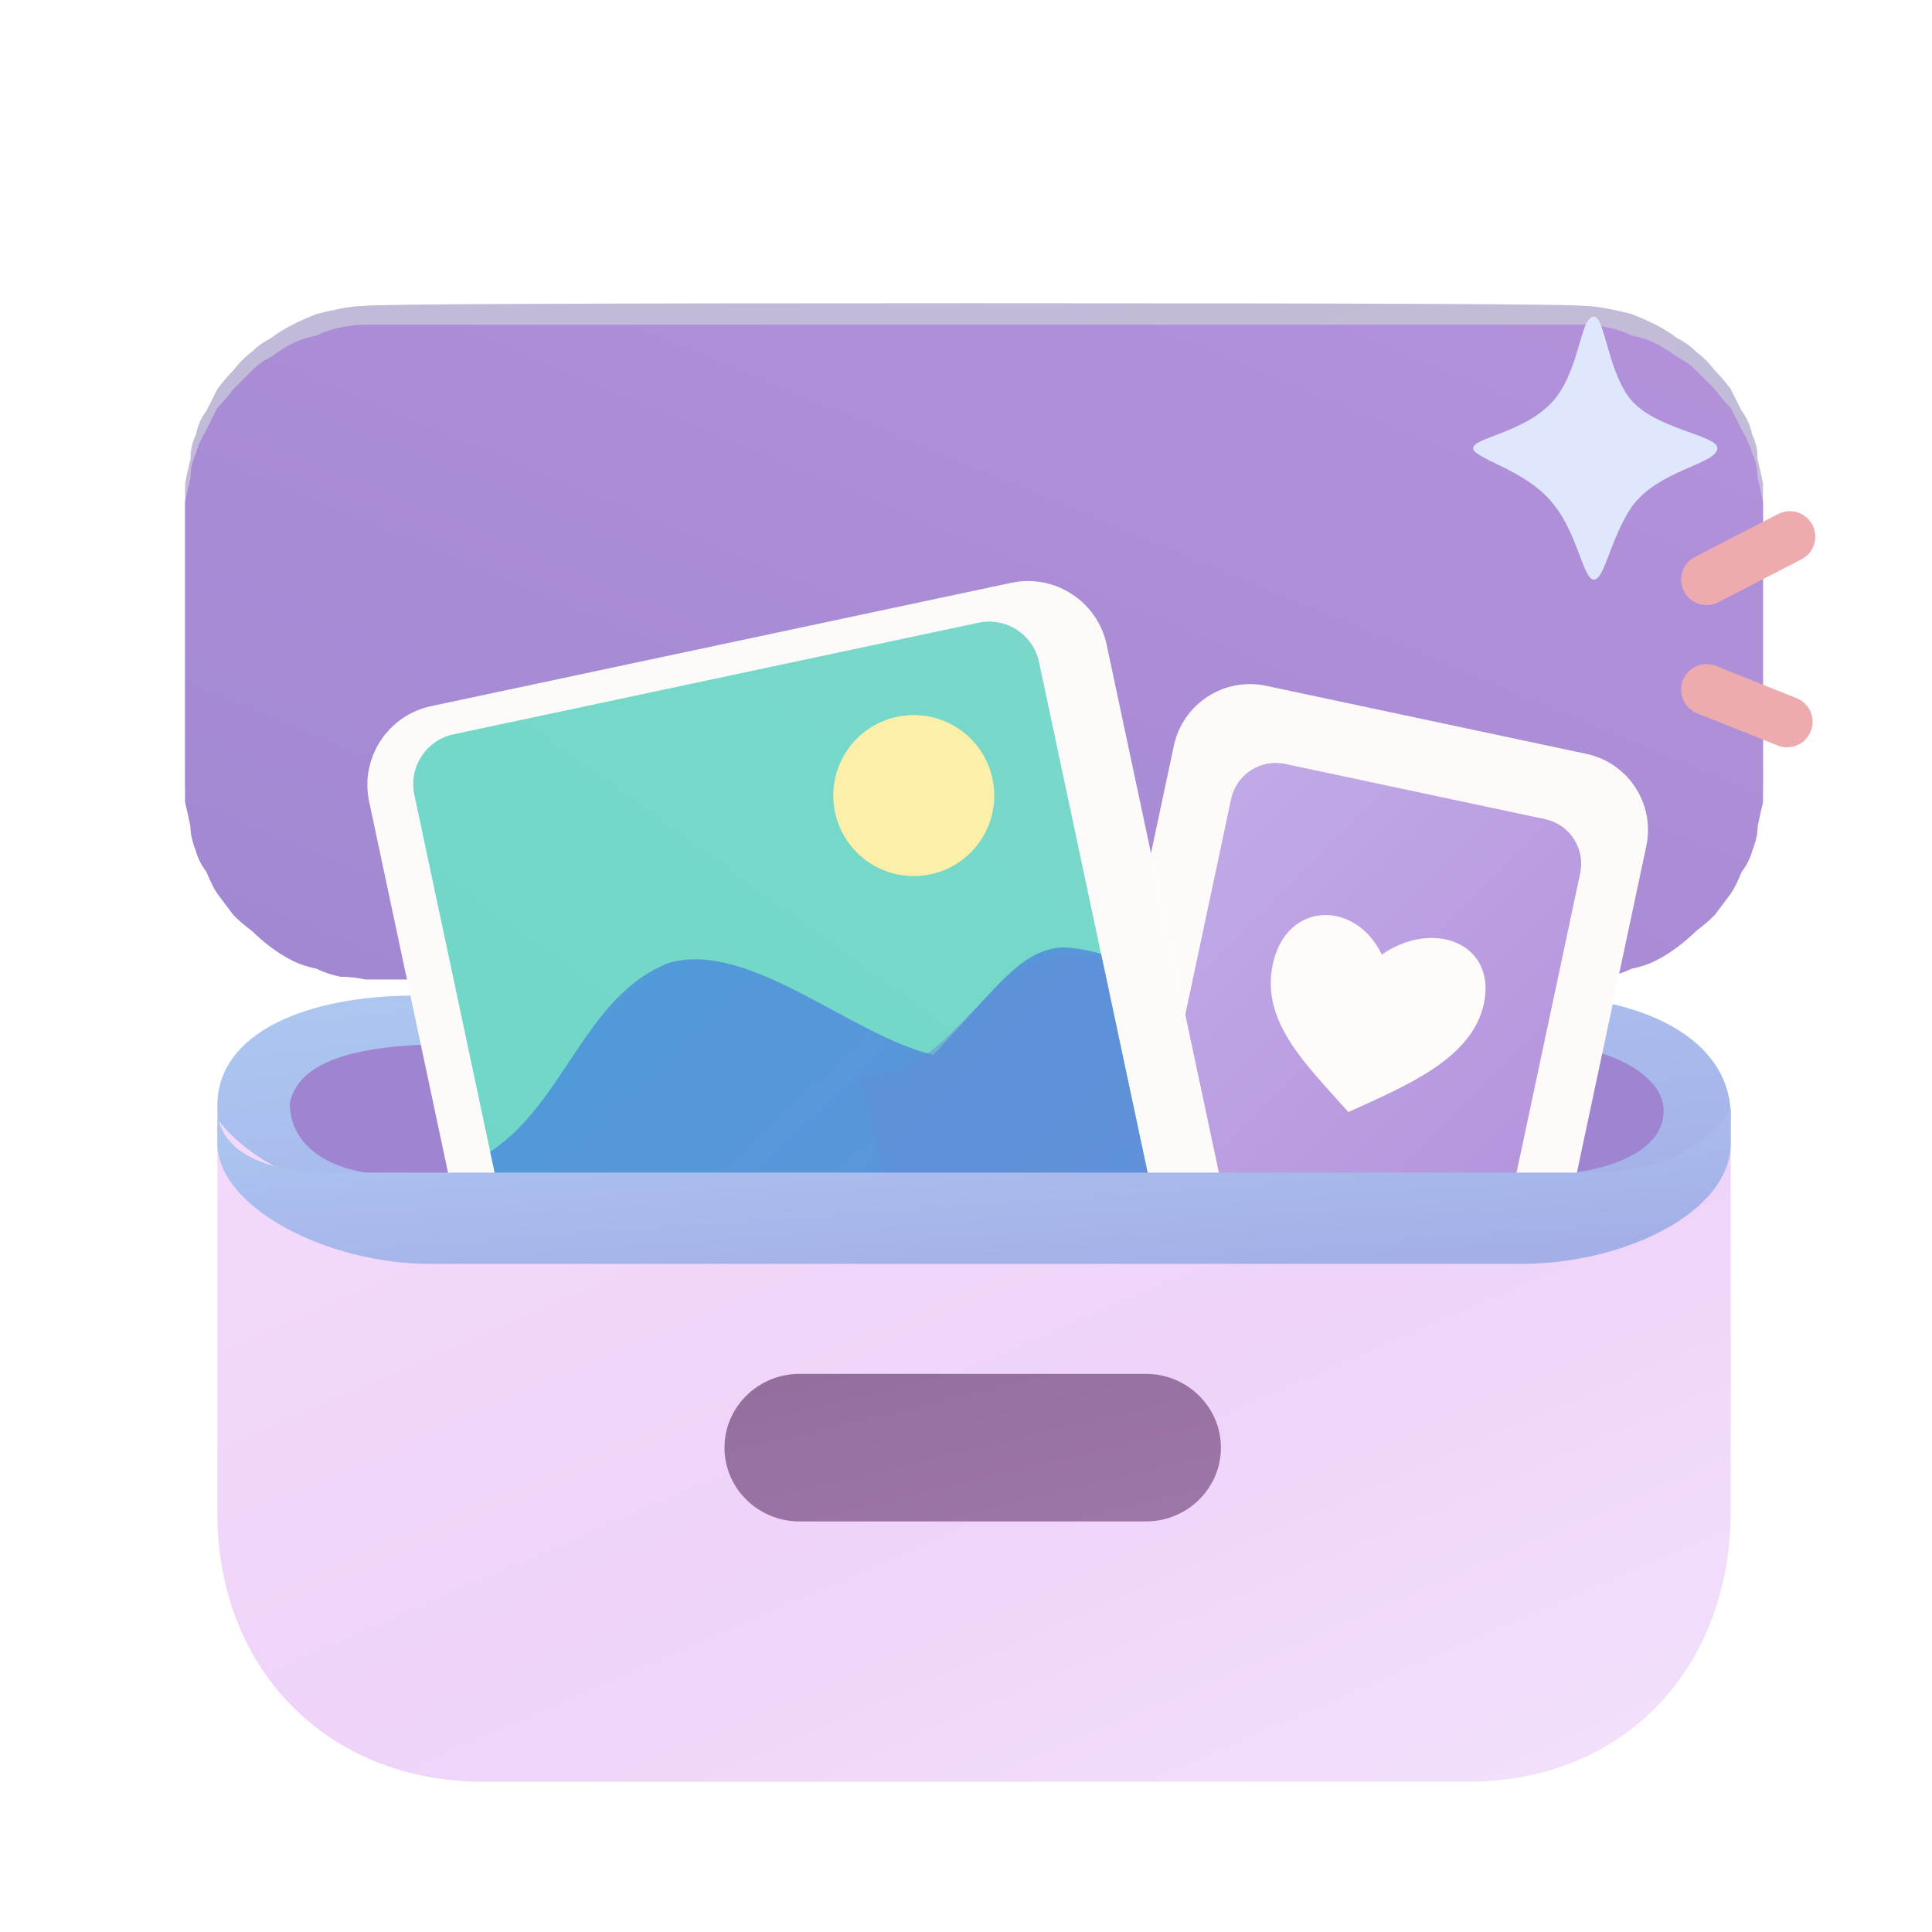
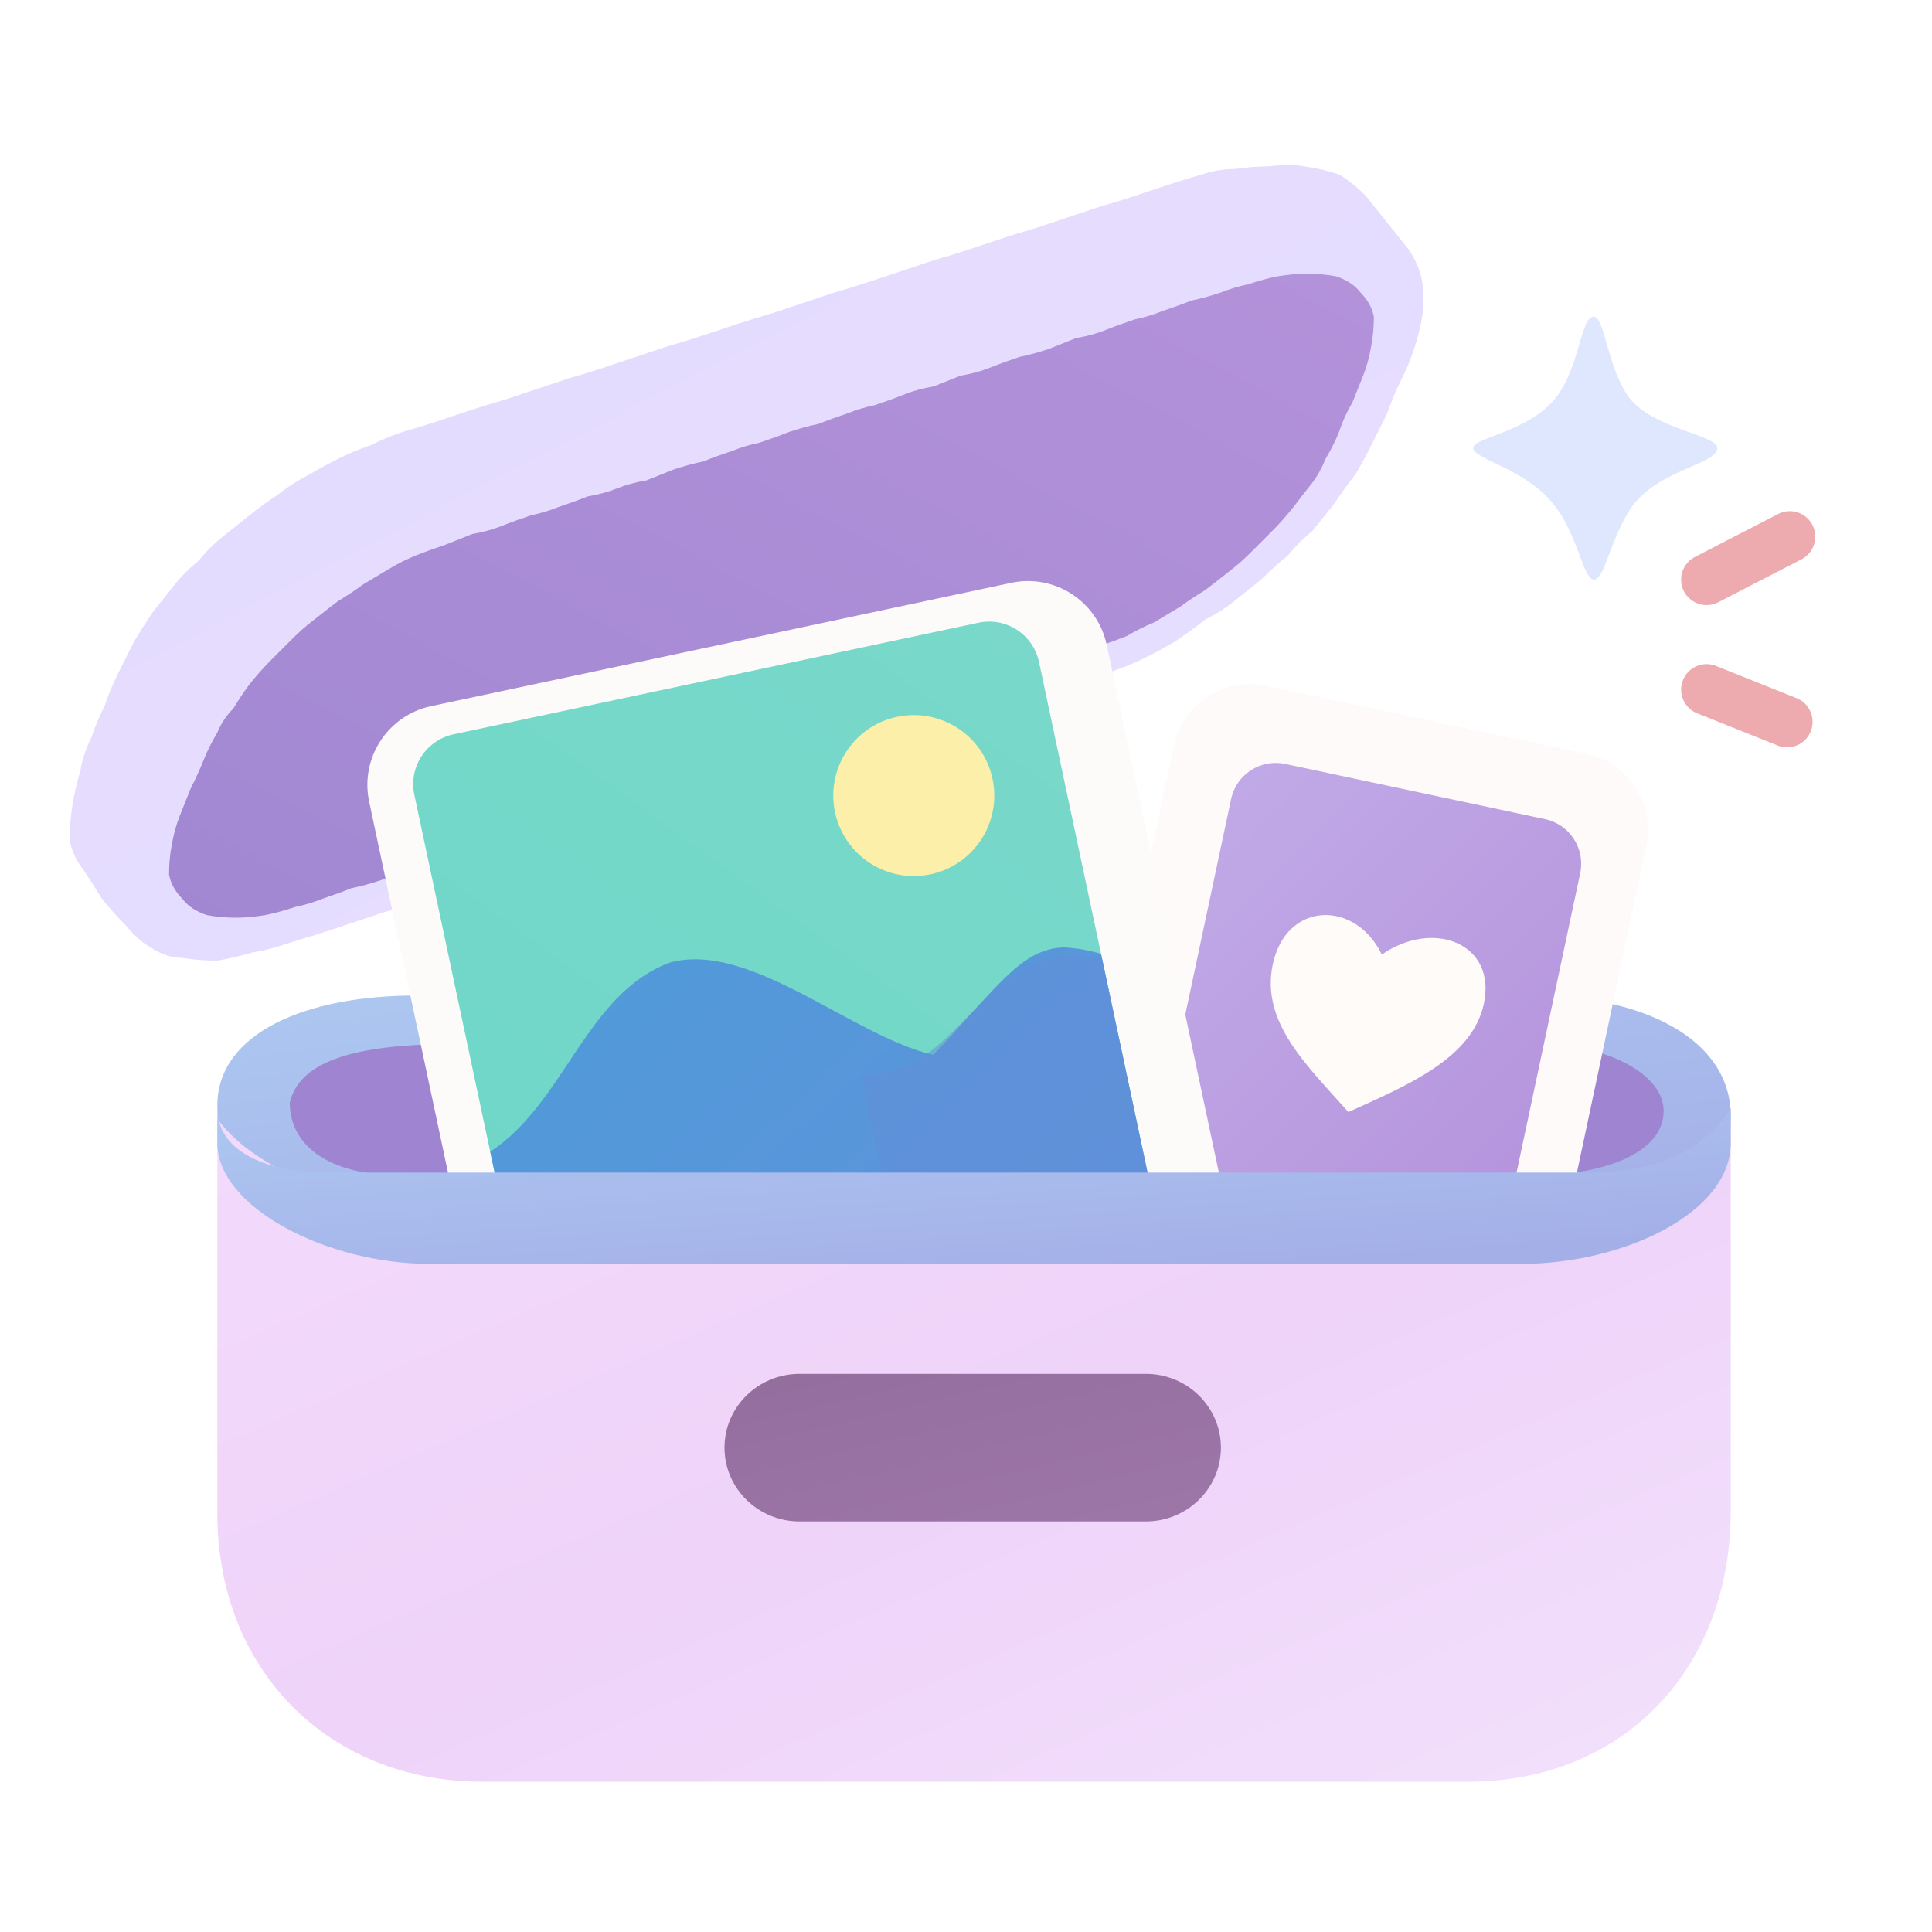
<svg xmlns="http://www.w3.org/2000/svg" viewBox="260 155 720 720" role="img" aria-label="Schuhkarton logo">
  <defs>
    <linearGradient id="sk-lidTop" x1="0" y1="0" x2="0.9" y2="1">
      <stop stop-color="#e3dafe" />
      <stop offset="1" stop-color="#e7dfff" />
    </linearGradient>
    <linearGradient id="sk-lidInside" x1="0" y1="1" x2="1" y2="0">
      <stop stop-color="#a187d2" />
      <stop offset="1" stop-color="#b392da" />
    </linearGradient>
    <linearGradient id="sk-rim" x1="0" y1="0" x2="0.7" y2="1">
      <stop stop-color="#adc8f1" />
      <stop offset="1" stop-color="#a4afe8" />
    </linearGradient>
    <linearGradient id="sk-box" x1="0" y1="0" x2="1" y2="1">
      <stop stop-color="#f3dafb" />
      <stop offset="0.5" stop-color="#efd3f9" />
      <stop offset="1" stop-color="#f2e1fc" />
    </linearGradient>
    <linearGradient id="sk-slot" x1="0" y1="0" x2="0.8" y2="1">
      <stop stop-color="#936e9d" />
      <stop offset="1" stop-color="#9d76a8" />
    </linearGradient>
    <linearGradient id="sk-sky" x1="0" y1="1" x2="1" y2="0">
      <stop stop-color="#6ed7c8" />
      <stop offset="1" stop-color="#79d8ca" />
    </linearGradient>
    <linearGradient id="sk-mountains" x1="0" y1="0" x2="1" y2="1">
      <stop stop-color="#4f9bd8" />
      <stop offset="1" stop-color="#6390dd" />
    </linearGradient>
    <linearGradient id="sk-heartBg" x1="0" y1="0" x2="1" y2="1">
      <stop stop-color="#c1aae7" />
      <stop offset="1" stop-color="#b390db" />
    </linearGradient>
    <clipPath id="sk-scene">
      <rect x="429" y="405" width="238" height="260" rx="19" />
    </clipPath>
    <clipPath id="sk-inbox">
      <rect x="260" y="155" width="720" height="640" />
    </clipPath>
  </defs>
+   <g class="lid">
+     <path fill="url(#sk-lidTop)" d="M777 309Q774 315 771 321Q768 327 765 332Q761 337 757 343Q753 348 749 353Q744 357 740 362Q735 366 730 371Q725 375 720 379Q715 383 709 386Q704 390 698 394Q693 397 687 400Q681 403 675 405Q669 408 663 410Q657 412 651 414Q645 416 639 418Q632 421 626 423Q620 425 614 427Q608 429 601 431Q595 433 589 435Q583 437 577 439Q571 441 564 443Q558 445 552 447Q546 449 540 451Q533 453 527 455Q521 457 515 459Q509 461 502 463Q496 465 490 467Q484 469 478 471Q471 473 465 475Q459 477 453 479Q447 481 441 483Q434 485 428 487Q422 489 416 491Q410 493 403 495Q397 497 391 499Q385 501 379 503Q372 505 366 507Q360 509 354 510Q347 512 341 513Q334 513 328 512Q322 512 316 508Q311 505 307 500Q302 495 298 490Q295 485 291 479Q287 474 286 468Q286 461 287 455Q288 449 290 442Q291 436 294 430Q296 424 299 418Q301 412 304 406Q307 400 310 394Q313 389 317 383Q321 378 325 373Q329 368 334 364Q338 359 343 355Q348 351 353 347Q358 343 364 339Q369 335 375 332Q380 329 386 326Q392 323 398 321Q404 318 410 316Q417 314 423 312Q429 310 435 308Q441 306 448 304Q454 302 460 300Q466 298 472 296Q479 294 485 292Q491 290 497 288Q503 286 509 284Q516 282 522 280Q528 278 534 276Q540 274 547 272Q553 270 559 268Q565 266 571 264Q578 262 584 260Q590 258 596 256Q602 254 608 252Q615 250 621 248Q627 246 633 244Q639 242 646 240Q652 238 658 236Q664 234 670 232Q677 230 683 228Q689 226 695 224Q701 222 708 220Q714 218 720 218Q727 217 733 217Q740 216 746 217Q753 218 759 220Q764 223 769 228Q773 233 777 238Q781 243 785 248Q789 254 790 260Q791 266 790 273Q789 279 787 285Q785 291 782 297Q779 303 777 309Z" />
+     <path fill="url(#sk-lidInside)" d="M759 316Q757 321 754 326Q752 331 749 335Q745 340 742 344Q738 349 734 353Q730 357 726 361Q722 365 718 368Q713 372 709 375Q704 378 700 381Q695 384 690 387Q685 389 680 392Q675 394 669 396Q664 398 659 400Q653 401 648 403Q643 405 637 407Q632 408 627 410Q621 412 616 413Q610 415 605 417Q600 419 594 420Q589 422 584 424Q578 426 573 427Q568 429 562 431Q557 433 552 434Q546 436 541 438Q536 440 530 441Q525 443 519 445Q514 447 509 448Q503 450 498 452Q493 453 487 455Q482 457 477 459Q471 460 466 462Q461 464 455 466Q450 467 445 469Q439 471 434 473Q428 474 423 476Q418 478 412 480Q407 481 402 483Q396 485 391 486Q386 488 380 490Q375 492 370 493Q364 495 359 496Q353 497 348 497Q342 497 337 496Q331 494 328 490Q324 486 323 481Q323 475 324 470Q325 464 327 459Q329 454 331 449Q334 443 336 438Q338 433 341 428Q343 423 347 419Q350 414 353 410Q357 405 361 401Q365 397 369 393Q373 389 377 386Q382 382 386 379Q391 376 395 373Q400 370 405 367Q410 364 415 362Q420 360 426 358Q431 356 436 354Q442 353 447 351Q452 349 458 347Q463 346 468 344Q474 342 479 340Q485 339 490 337Q495 335 501 334Q506 332 511 330Q517 328 522 327Q527 325 533 323Q538 321 543 320Q549 318 554 316Q560 314 565 313Q570 311 576 309Q581 307 586 306Q592 304 597 302Q602 300 608 299Q613 297 618 295Q624 294 629 292Q634 290 640 288Q645 287 651 285Q656 283 661 281Q667 280 672 278Q677 276 683 274Q688 273 693 271Q699 269 704 267Q709 266 715 264Q720 262 725 261Q731 259 736 258Q742 257 747 257Q753 257 758 258Q764 260 767 264Q771 268 772 273Q772 279 771 284Q770 290 768 295Q766 300 764 305Q761 310 759 316Z" />
+   </g>
  <path fill="url(#sk-rim)" d="M341 567C341 540 374 526 415 526H831C872 526 905 542 905 571C905 598 870 626 823 626H423C376 626 341 599 341 567Z" />
  <path fill="#9e84d1" d="M368 566C372 548 399 544 432 544H833C858 544 880 555 880 569C880 583 862 592 835 593H406C381 592 368 581 368 566Z" />
-   <g class="lid">
-     <g fill="url(#sk-lidTop)">
-       <path d="M329 391Q329 442 329 446Q330 451 331 456Q331 460 333 465Q334 469 337 473Q339 477 341 481Q344 485 347 488Q350 492 354 495Q357 498 361 501Q365 503 369 505Q373 507 378 509Q382 510 387 511Q392 512 396 512Q401 513 623 513Q845 513 850 512Q854 512 859 511Q864 510 868 509Q873 507 877 505Q881 503 885 501Q889 498 892 495Q896 492 899 488Q902 485 905 481Q907 477 909 473Q912 469 913 465Q915 460 915 456Q916 451 917 446Q917 442 917 391Q917 339 917 335Q916 330 915 326Q915 321 913 317Q912 312 909 308Q907 304 905 300Q902 296 899 293Q896 289 892 286Q889 283 885 281Q881 278 877 276Q873 274 868 272Q864 271 859 270Q854 269 850 269Q845 268 623 268Q401 268 396 269Q392 269 387 270Q382 271 378 272Q373 274 369 276Q365 278 361 281Q357 283 354 286Q350 289 347 293Q344 296 341 300Q339 304 337 308Q334 312 333 317Q331 321 331 326Q330 330 329 335Q329 339 329 391Z" />
-       <path d="M329 398Q329 449 329 454Q330 458 331 463Q331 467 333 472Q334 476 337 480Q339 485 341 488Q344 492 347 496Q350 499 354 502Q357 505 361 508Q365 511 369 513Q373 515 378 516Q382 518 387 519Q392 519 396 520Q401 520 623 520Q845 520 850 520Q854 519 859 519Q864 518 868 516Q873 515 877 513Q881 511 885 508Q889 505 892 502Q896 499 899 496Q902 492 905 488Q907 485 909 480Q912 476 913 472Q915 467 915 463Q916 458 917 454Q917 449 917 398Q917 347 917 342Q916 337 915 333Q915 328 913 324Q912 320 909 315Q907 311 905 307Q902 304 899 300Q896 297 892 293Q889 290 885 288Q881 285 877 283Q873 281 868 280Q864 278 859 277Q854 276 850 276Q845 276 623 276Q401 276 396 276Q392 276 387 277Q382 278 378 280Q373 281 369 283Q365 285 361 288Q357 290 354 293Q350 297 347 300Q344 304 341 307Q339 311 337 315Q334 320 333 324Q331 328 331 333Q330 337 329 342Q329 347 329 398Z" />
-       <path d="M329 442L917 442L917 449L329 449Z" />
-     </g>
-     <g fill="#000" opacity=".15">
-       <path d="M329 391Q329 442 329 446Q330 451 331 456Q331 460 333 465Q334 469 337 473Q339 477 341 481Q344 485 347 488Q350 492 354 495Q357 498 361 501Q365 503 369 505Q373 507 378 509Q382 510 387 511Q392 512 396 512Q401 513 623 513Q845 513 850 512Q854 512 859 511Q864 510 868 509Q873 507 877 505Q881 503 885 501Q889 498 892 495Q896 492 899 488Q902 485 905 481Q907 477 909 473Q912 469 913 465Q915 460 915 456Q916 451 917 446Q917 442 917 391Q917 339 917 335Q916 330 915 326Q915 321 913 317Q912 312 909 308Q907 304 905 300Q902 296 899 293Q896 289 892 286Q889 283 885 281Q881 278 877 276Q873 274 868 272Q864 271 859 270Q854 269 850 269Q845 268 623 268Q401 268 396 269Q392 269 387 270Q382 271 378 272Q373 274 369 276Q365 278 361 281Q357 283 354 286Q350 289 347 293Q344 296 341 300Q339 304 337 308Q334 312 333 317Q331 321 331 326Q330 330 329 335Q329 339 329 391Z" />
-       <path d="M329 398Q329 449 329 454Q330 458 331 463Q331 467 333 472Q334 476 337 480Q339 485 341 488Q344 492 347 496Q350 499 354 502Q357 505 361 508Q365 511 369 513Q373 515 378 516Q382 518 387 519Q392 519 396 520Q401 520 623 520Q845 520 850 520Q854 519 859 519Q864 518 868 516Q873 515 877 513Q881 511 885 508Q889 505 892 502Q896 499 899 496Q902 492 905 488Q907 485 909 480Q912 476 913 472Q915 467 915 463Q916 458 917 454Q917 449 917 398Q917 347 917 342Q916 337 915 333Q915 328 913 324Q912 320 909 315Q907 311 905 307Q902 304 899 300Q896 297 892 293Q889 290 885 288Q881 285 877 283Q873 281 868 280Q864 278 859 277Q854 276 850 276Q845 276 623 276Q401 276 396 276Q392 276 387 277Q382 278 378 280Q373 281 369 283Q365 285 361 288Q357 290 354 293Q350 297 347 300Q344 304 341 307Q339 311 337 315Q334 320 333 324Q331 328 331 333Q330 337 329 342Q329 347 329 398Z" />
-       <path d="M329 442L917 442L917 449L329 449Z" />
-     </g>
-     <path fill="url(#sk-lidInside)" d="M329 398Q329 449 329 454Q330 458 331 463Q331 467 333 472Q334 476 337 480Q339 485 341 488Q344 492 347 496Q350 499 354 502Q357 505 361 508Q365 511 369 513Q373 515 378 516Q382 518 387 519Q392 519 396 520Q401 520 623 520Q845 520 850 520Q854 519 859 519Q864 518 868 516Q873 515 877 513Q881 511 885 508Q889 505 892 502Q896 499 899 496Q902 492 905 488Q907 485 909 480Q912 476 913 472Q915 467 915 463Q916 458 917 454Q917 449 917 398Q917 347 917 342Q916 337 915 333Q915 328 913 324Q912 320 909 315Q907 311 905 307Q902 304 899 300Q896 297 892 293Q889 290 885 288Q881 285 877 283Q873 281 868 280Q864 278 859 277Q854 276 850 276Q845 276 623 276Q401 276 396 276Q392 276 387 277Q382 278 378 280Q373 281 369 283Q365 285 361 288Q357 290 354 293Q350 297 347 300Q344 304 341 307Q339 311 337 315Q334 320 333 324Q331 328 331 333Q330 337 329 342Q329 347 329 398Z" />
-   </g>
  <g clip-path="url(#sk-inbox)">
    <g class="p2">
      <g transform="rotate(12 771 515)">
        <rect x="682" y="421" width="180" height="255" rx="29" fill="#fefafa" />
        <rect x="707" y="448" width="133" height="208" rx="17" fill="url(#sk-heartBg)" />
        <path fill="#fefbf8" d="M774 510C760 492 735 498 735 522C735 544 755 556 774 570C793 556 815 541 815 520C815 497 790 493 774 510Z" />
      </g>
    </g>
    <g class="p1">
      <g transform="rotate(-12 551 507)">
        <rect x="412" y="393" width="281" height="307" rx="30" fill="#fdfbfa" />
        <g clip-path="url(#sk-scene)">
          <rect x="429" y="405" width="238" height="260" rx="19" fill="url(#sk-sky)" />
          <circle cx="611" cy="463" r="30" fill="#fbefaa" />
          <path fill="url(#sk-mountains)" d="M429 560C460 548 476 510 509 505C540 503 570 546 598 559C626 540 638 527 654 530C681 537 696 564 712 572L712 678H429Z" />
          <path fill="#628ed8" opacity="0.5" d="M570 561C604 568 619 532 651 533C678 535 699 564 712 576V678H570Z" />
        </g>
      </g>
    </g>
  </g>
  <path fill="url(#sk-box)" d="M341 572C356 592 388 603 419 603H827C862 603 891 589 905 572V718C905 777 865 819 807 819H440C382 819 341 777 341 719Z" />
  <path fill="url(#sk-rim)" d="M341 568C341 583 357 592 383 592H855C881 591 896 582 905 568V581C905 607 865 626 827 626H420C382 626 341 605 341 581Z" />
  <rect x="530" y="667" width="185" height="55" rx="28" fill="url(#sk-slot)" />
  <path class="star" fill="#dfe7fe" d="M854 273C858 273 859 292 867 303C876 315 900 317 900 322C900 328 878 330 868 344C860 356 858 371 854 371C850 371 848 354 839 343C829 330 809 326 809 322C809 318 830 316 840 303C849 291 849 273 854 273Z" />
  <path class="rays" d="M896 371L927 355M896 412L926 424" fill="none" stroke="#edabb0" stroke-width="19" stroke-linecap="round" />
</svg>
